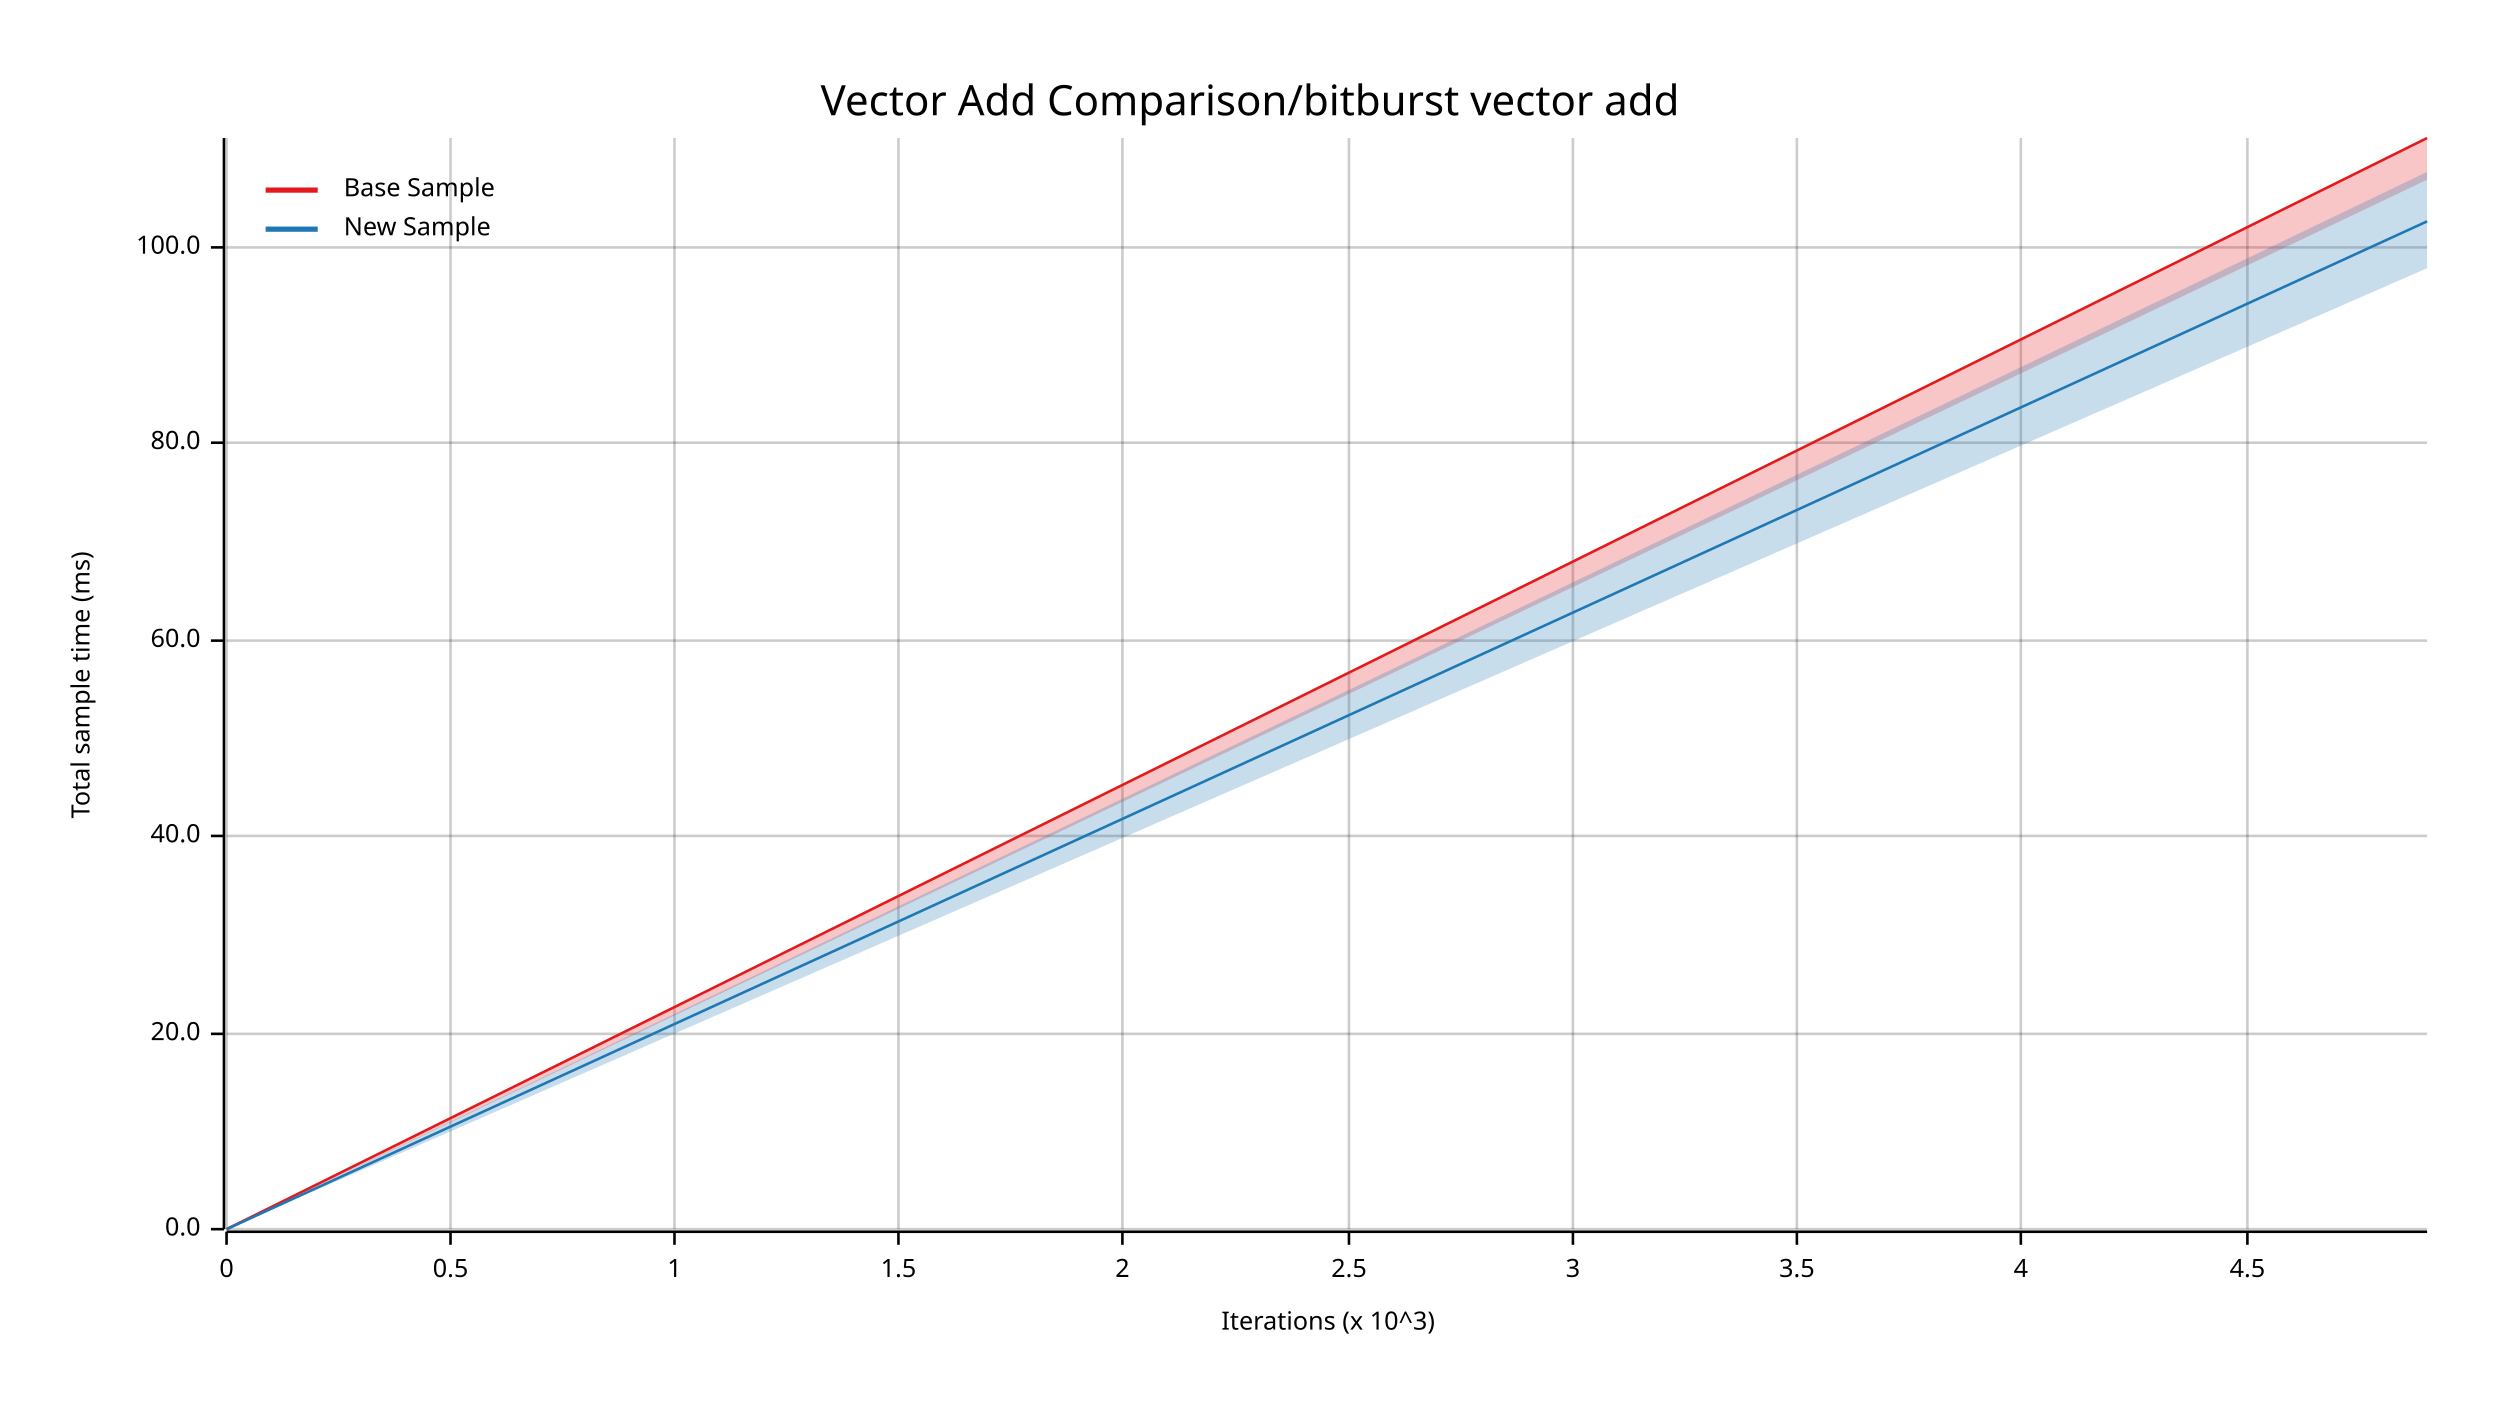
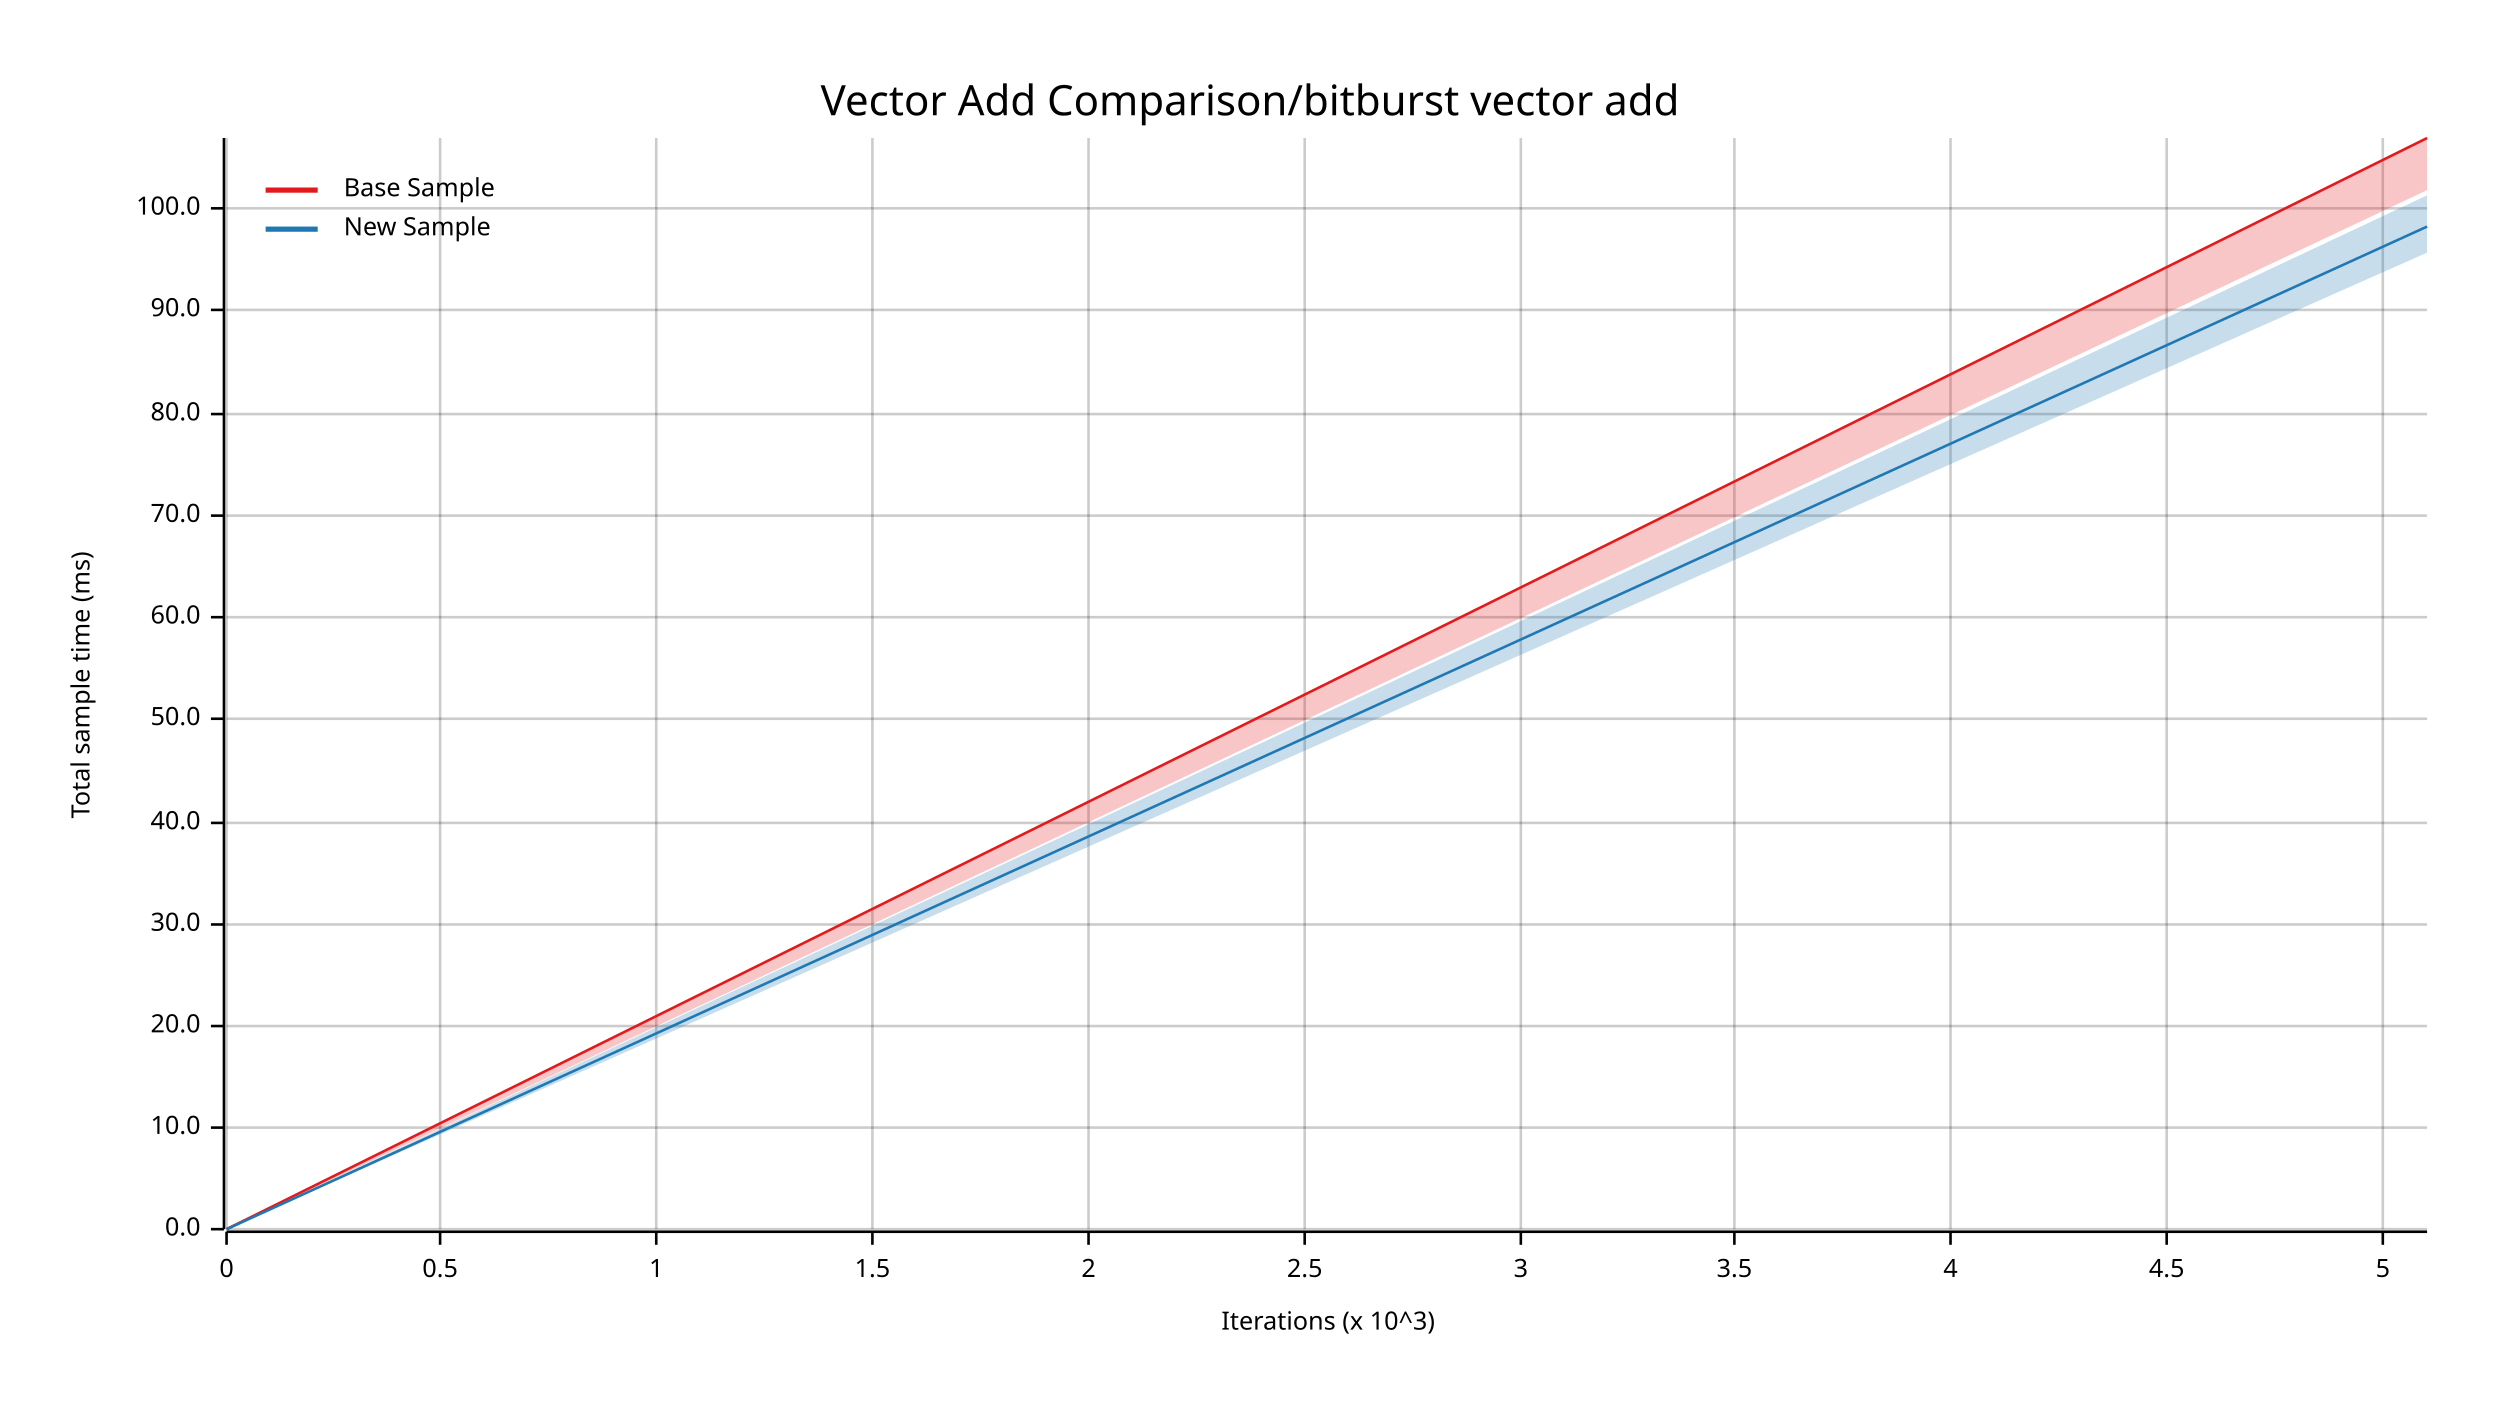
<svg xmlns="http://www.w3.org/2000/svg" width="960" height="540" viewBox="0 0 960 540">
  <text x="480" y="32" dy="0.76em" text-anchor="middle" font-family="sans-serif" font-size="16.129" opacity="1" fill="#000000">
Vector Add Comparison/bitburst vector add
</text>
  <text x="27" y="263" dy="0.76em" text-anchor="middle" font-family="sans-serif" font-size="9.677" opacity="1" fill="#000000" transform="rotate(270, 27, 263)">
Total sample time (ms)
</text>
  <text x="510" y="513" dy="-0.5ex" text-anchor="middle" font-family="sans-serif" font-size="9.677" opacity="1" fill="#000000">
Iterations (x 10^3)
</text>
  <line opacity="0.2" stroke="#000000" stroke-width="1" x1="87" y1="472" x2="87" y2="53" />
-   <line opacity="0.2" stroke="#000000" stroke-width="1" x1="173" y1="472" x2="173" y2="53" />
-   <line opacity="0.2" stroke="#000000" stroke-width="1" x1="259" y1="472" x2="259" y2="53" />
-   <line opacity="0.2" stroke="#000000" stroke-width="1" x1="345" y1="472" x2="345" y2="53" />
-   <line opacity="0.2" stroke="#000000" stroke-width="1" x1="431" y1="472" x2="431" y2="53" />
-   <line opacity="0.2" stroke="#000000" stroke-width="1" x1="518" y1="472" x2="518" y2="53" />
-   <line opacity="0.2" stroke="#000000" stroke-width="1" x1="604" y1="472" x2="604" y2="53" />
-   <line opacity="0.2" stroke="#000000" stroke-width="1" x1="690" y1="472" x2="690" y2="53" />
-   <line opacity="0.2" stroke="#000000" stroke-width="1" x1="776" y1="472" x2="776" y2="53" />
-   <line opacity="0.2" stroke="#000000" stroke-width="1" x1="863" y1="472" x2="863" y2="53" />
+   <line opacity="0.2" stroke="#000000" stroke-width="1" x1="169" y1="472" x2="169" y2="53" />
+   <line opacity="0.2" stroke="#000000" stroke-width="1" x1="252" y1="472" x2="252" y2="53" />
+   <line opacity="0.2" stroke="#000000" stroke-width="1" x1="335" y1="472" x2="335" y2="53" />
+   <line opacity="0.2" stroke="#000000" stroke-width="1" x1="418" y1="472" x2="418" y2="53" />
+   <line opacity="0.2" stroke="#000000" stroke-width="1" x1="501" y1="472" x2="501" y2="53" />
+   <line opacity="0.2" stroke="#000000" stroke-width="1" x1="584" y1="472" x2="584" y2="53" />
+   <line opacity="0.2" stroke="#000000" stroke-width="1" x1="666" y1="472" x2="666" y2="53" />
+   <line opacity="0.2" stroke="#000000" stroke-width="1" x1="749" y1="472" x2="749" y2="53" />
+   <line opacity="0.2" stroke="#000000" stroke-width="1" x1="832" y1="472" x2="832" y2="53" />
+   <line opacity="0.2" stroke="#000000" stroke-width="1" x1="915" y1="472" x2="915" y2="53" />
  <line opacity="0.2" stroke="#000000" stroke-width="1" x1="87" y1="472" x2="932" y2="472" />
-   <line opacity="0.2" stroke="#000000" stroke-width="1" x1="87" y1="397" x2="932" y2="397" />
-   <line opacity="0.2" stroke="#000000" stroke-width="1" x1="87" y1="321" x2="932" y2="321" />
-   <line opacity="0.2" stroke="#000000" stroke-width="1" x1="87" y1="246" x2="932" y2="246" />
-   <line opacity="0.2" stroke="#000000" stroke-width="1" x1="87" y1="170" x2="932" y2="170" />
-   <line opacity="0.2" stroke="#000000" stroke-width="1" x1="87" y1="95" x2="932" y2="95" />
+   <line opacity="0.2" stroke="#000000" stroke-width="1" x1="87" y1="433" x2="932" y2="433" />
+   <line opacity="0.2" stroke="#000000" stroke-width="1" x1="87" y1="394" x2="932" y2="394" />
+   <line opacity="0.2" stroke="#000000" stroke-width="1" x1="87" y1="355" x2="932" y2="355" />
+   <line opacity="0.2" stroke="#000000" stroke-width="1" x1="87" y1="316" x2="932" y2="316" />
+   <line opacity="0.2" stroke="#000000" stroke-width="1" x1="87" y1="276" x2="932" y2="276" />
+   <line opacity="0.2" stroke="#000000" stroke-width="1" x1="87" y1="237" x2="932" y2="237" />
+   <line opacity="0.2" stroke="#000000" stroke-width="1" x1="87" y1="198" x2="932" y2="198" />
+   <line opacity="0.2" stroke="#000000" stroke-width="1" x1="87" y1="159" x2="932" y2="159" />
+   <line opacity="0.2" stroke="#000000" stroke-width="1" x1="87" y1="119" x2="932" y2="119" />
+   <line opacity="0.2" stroke="#000000" stroke-width="1" x1="87" y1="80" x2="932" y2="80" />
  <polyline fill="none" opacity="1" stroke="#000000" stroke-width="1" points="86,53 86,472 " />
  <text x="77" y="472" dy="0.5ex" text-anchor="end" font-family="sans-serif" font-size="9.677" opacity="1" fill="#000000">
0.0
</text>
  <polyline fill="none" opacity="1" stroke="#000000" stroke-width="1" points="81,472 86,472 " />
-   <text x="77" y="397" dy="0.5ex" text-anchor="end" font-family="sans-serif" font-size="9.677" opacity="1" fill="#000000">
+   <text x="77" y="433" dy="0.5ex" text-anchor="end" font-family="sans-serif" font-size="9.677" opacity="1" fill="#000000">
+ 10.0
+ </text>
+   <polyline fill="none" opacity="1" stroke="#000000" stroke-width="1" points="81,433 86,433 " />
+   <text x="77" y="394" dy="0.5ex" text-anchor="end" font-family="sans-serif" font-size="9.677" opacity="1" fill="#000000">
20.0
</text>
-   <polyline fill="none" opacity="1" stroke="#000000" stroke-width="1" points="81,397 86,397 " />
-   <text x="77" y="321" dy="0.5ex" text-anchor="end" font-family="sans-serif" font-size="9.677" opacity="1" fill="#000000">
+   <polyline fill="none" opacity="1" stroke="#000000" stroke-width="1" points="81,394 86,394 " />
+   <text x="77" y="355" dy="0.5ex" text-anchor="end" font-family="sans-serif" font-size="9.677" opacity="1" fill="#000000">
+ 30.0
+ </text>
+   <polyline fill="none" opacity="1" stroke="#000000" stroke-width="1" points="81,355 86,355 " />
+   <text x="77" y="316" dy="0.5ex" text-anchor="end" font-family="sans-serif" font-size="9.677" opacity="1" fill="#000000">
40.0
</text>
-   <polyline fill="none" opacity="1" stroke="#000000" stroke-width="1" points="81,321 86,321 " />
-   <text x="77" y="246" dy="0.5ex" text-anchor="end" font-family="sans-serif" font-size="9.677" opacity="1" fill="#000000">
+   <polyline fill="none" opacity="1" stroke="#000000" stroke-width="1" points="81,316 86,316 " />
+   <text x="77" y="276" dy="0.5ex" text-anchor="end" font-family="sans-serif" font-size="9.677" opacity="1" fill="#000000">
+ 50.0
+ </text>
+   <polyline fill="none" opacity="1" stroke="#000000" stroke-width="1" points="81,276 86,276 " />
+   <text x="77" y="237" dy="0.5ex" text-anchor="end" font-family="sans-serif" font-size="9.677" opacity="1" fill="#000000">
60.0
</text>
-   <polyline fill="none" opacity="1" stroke="#000000" stroke-width="1" points="81,246 86,246 " />
-   <text x="77" y="170" dy="0.5ex" text-anchor="end" font-family="sans-serif" font-size="9.677" opacity="1" fill="#000000">
+   <polyline fill="none" opacity="1" stroke="#000000" stroke-width="1" points="81,237 86,237 " />
+   <text x="77" y="198" dy="0.5ex" text-anchor="end" font-family="sans-serif" font-size="9.677" opacity="1" fill="#000000">
+ 70.0
+ </text>
+   <polyline fill="none" opacity="1" stroke="#000000" stroke-width="1" points="81,198 86,198 " />
+   <text x="77" y="159" dy="0.5ex" text-anchor="end" font-family="sans-serif" font-size="9.677" opacity="1" fill="#000000">
80.0
</text>
-   <polyline fill="none" opacity="1" stroke="#000000" stroke-width="1" points="81,170 86,170 " />
-   <text x="77" y="95" dy="0.5ex" text-anchor="end" font-family="sans-serif" font-size="9.677" opacity="1" fill="#000000">
+   <polyline fill="none" opacity="1" stroke="#000000" stroke-width="1" points="81,159 86,159 " />
+   <text x="77" y="119" dy="0.5ex" text-anchor="end" font-family="sans-serif" font-size="9.677" opacity="1" fill="#000000">
+ 90.0
+ </text>
+   <polyline fill="none" opacity="1" stroke="#000000" stroke-width="1" points="81,119 86,119 " />
+   <text x="77" y="80" dy="0.5ex" text-anchor="end" font-family="sans-serif" font-size="9.677" opacity="1" fill="#000000">
100.0
</text>
-   <polyline fill="none" opacity="1" stroke="#000000" stroke-width="1" points="81,95 86,95 " />
+   <polyline fill="none" opacity="1" stroke="#000000" stroke-width="1" points="81,80 86,80 " />
  <polyline fill="none" opacity="1" stroke="#000000" stroke-width="1" points="87,473 932,473 " />
  <text x="87" y="483" dy="0.76em" text-anchor="middle" font-family="sans-serif" font-size="9.677" opacity="1" fill="#000000">
0
</text>
  <polyline fill="none" opacity="1" stroke="#000000" stroke-width="1" points="87,473 87,478 " />
-   <text x="173" y="483" dy="0.76em" text-anchor="middle" font-family="sans-serif" font-size="9.677" opacity="1" fill="#000000">
+   <text x="169" y="483" dy="0.76em" text-anchor="middle" font-family="sans-serif" font-size="9.677" opacity="1" fill="#000000">
0.5
</text>
-   <polyline fill="none" opacity="1" stroke="#000000" stroke-width="1" points="173,473 173,478 " />
-   <text x="259" y="483" dy="0.76em" text-anchor="middle" font-family="sans-serif" font-size="9.677" opacity="1" fill="#000000">
+   <polyline fill="none" opacity="1" stroke="#000000" stroke-width="1" points="169,473 169,478 " />
+   <text x="252" y="483" dy="0.76em" text-anchor="middle" font-family="sans-serif" font-size="9.677" opacity="1" fill="#000000">
1
</text>
-   <polyline fill="none" opacity="1" stroke="#000000" stroke-width="1" points="259,473 259,478 " />
-   <text x="345" y="483" dy="0.76em" text-anchor="middle" font-family="sans-serif" font-size="9.677" opacity="1" fill="#000000">
+   <polyline fill="none" opacity="1" stroke="#000000" stroke-width="1" points="252,473 252,478 " />
+   <text x="335" y="483" dy="0.76em" text-anchor="middle" font-family="sans-serif" font-size="9.677" opacity="1" fill="#000000">
1.5
</text>
-   <polyline fill="none" opacity="1" stroke="#000000" stroke-width="1" points="345,473 345,478 " />
-   <text x="431" y="483" dy="0.76em" text-anchor="middle" font-family="sans-serif" font-size="9.677" opacity="1" fill="#000000">
+   <polyline fill="none" opacity="1" stroke="#000000" stroke-width="1" points="335,473 335,478 " />
+   <text x="418" y="483" dy="0.76em" text-anchor="middle" font-family="sans-serif" font-size="9.677" opacity="1" fill="#000000">
2
</text>
-   <polyline fill="none" opacity="1" stroke="#000000" stroke-width="1" points="431,473 431,478 " />
-   <text x="518" y="483" dy="0.76em" text-anchor="middle" font-family="sans-serif" font-size="9.677" opacity="1" fill="#000000">
+   <polyline fill="none" opacity="1" stroke="#000000" stroke-width="1" points="418,473 418,478 " />
+   <text x="501" y="483" dy="0.76em" text-anchor="middle" font-family="sans-serif" font-size="9.677" opacity="1" fill="#000000">
2.5
</text>
-   <polyline fill="none" opacity="1" stroke="#000000" stroke-width="1" points="518,473 518,478 " />
-   <text x="604" y="483" dy="0.76em" text-anchor="middle" font-family="sans-serif" font-size="9.677" opacity="1" fill="#000000">
+   <polyline fill="none" opacity="1" stroke="#000000" stroke-width="1" points="501,473 501,478 " />
+   <text x="584" y="483" dy="0.76em" text-anchor="middle" font-family="sans-serif" font-size="9.677" opacity="1" fill="#000000">
3
</text>
-   <polyline fill="none" opacity="1" stroke="#000000" stroke-width="1" points="604,473 604,478 " />
-   <text x="690" y="483" dy="0.76em" text-anchor="middle" font-family="sans-serif" font-size="9.677" opacity="1" fill="#000000">
+   <polyline fill="none" opacity="1" stroke="#000000" stroke-width="1" points="584,473 584,478 " />
+   <text x="666" y="483" dy="0.76em" text-anchor="middle" font-family="sans-serif" font-size="9.677" opacity="1" fill="#000000">
3.5
</text>
-   <polyline fill="none" opacity="1" stroke="#000000" stroke-width="1" points="690,473 690,478 " />
-   <text x="776" y="483" dy="0.76em" text-anchor="middle" font-family="sans-serif" font-size="9.677" opacity="1" fill="#000000">
+   <polyline fill="none" opacity="1" stroke="#000000" stroke-width="1" points="666,473 666,478 " />
+   <text x="749" y="483" dy="0.76em" text-anchor="middle" font-family="sans-serif" font-size="9.677" opacity="1" fill="#000000">
4
</text>
-   <polyline fill="none" opacity="1" stroke="#000000" stroke-width="1" points="776,473 776,478 " />
-   <text x="863" y="483" dy="0.76em" text-anchor="middle" font-family="sans-serif" font-size="9.677" opacity="1" fill="#000000">
+   <polyline fill="none" opacity="1" stroke="#000000" stroke-width="1" points="749,473 749,478 " />
+   <text x="832" y="483" dy="0.76em" text-anchor="middle" font-family="sans-serif" font-size="9.677" opacity="1" fill="#000000">
4.5
</text>
-   <polyline fill="none" opacity="1" stroke="#000000" stroke-width="1" points="863,473 863,478 " />
+   <polyline fill="none" opacity="1" stroke="#000000" stroke-width="1" points="832,473 832,478 " />
+   <text x="915" y="483" dy="0.76em" text-anchor="middle" font-family="sans-serif" font-size="9.677" opacity="1" fill="#000000">
+ 5
+ </text>
+   <polyline fill="none" opacity="1" stroke="#000000" stroke-width="1" points="915,473 915,478 " />
  <polyline fill="none" opacity="1" stroke="#E31A1C" stroke-width="1" points="87,472 932,53 " />
-   <polygon opacity="0.25" fill="#E31A1C" points="87,472 932,69 932,53 " />
-   <polyline fill="none" opacity="1" stroke="#1F78B4" stroke-width="1" points="87,472 932,85 " />
-   <polygon opacity="0.25" fill="#1F78B4" points="87,472 932,103 932,66 " />
+   <polygon opacity="0.25" fill="#E31A1C" points="87,472 932,73 932,53 " />
+   <polyline fill="none" opacity="1" stroke="#1F78B4" stroke-width="1" points="87,472 932,87 " />
+   <polygon opacity="0.25" fill="#1F78B4" points="87,472 932,97 932,75 " />
  <text x="132" y="68" dy="0.76em" text-anchor="start" font-family="sans-serif" font-size="9.677" opacity="1" fill="#000000">
Base Sample
</text>
  <text x="132" y="83" dy="0.76em" text-anchor="start" font-family="sans-serif" font-size="9.677" opacity="1" fill="#000000">
New Sample
</text>
  <polyline fill="none" opacity="1" stroke="#E31A1C" stroke-width="2" points="102,73 122,73 " />
  <polyline fill="none" opacity="1" stroke="#1F78B4" stroke-width="2" points="102,88 122,88 " />
</svg>
